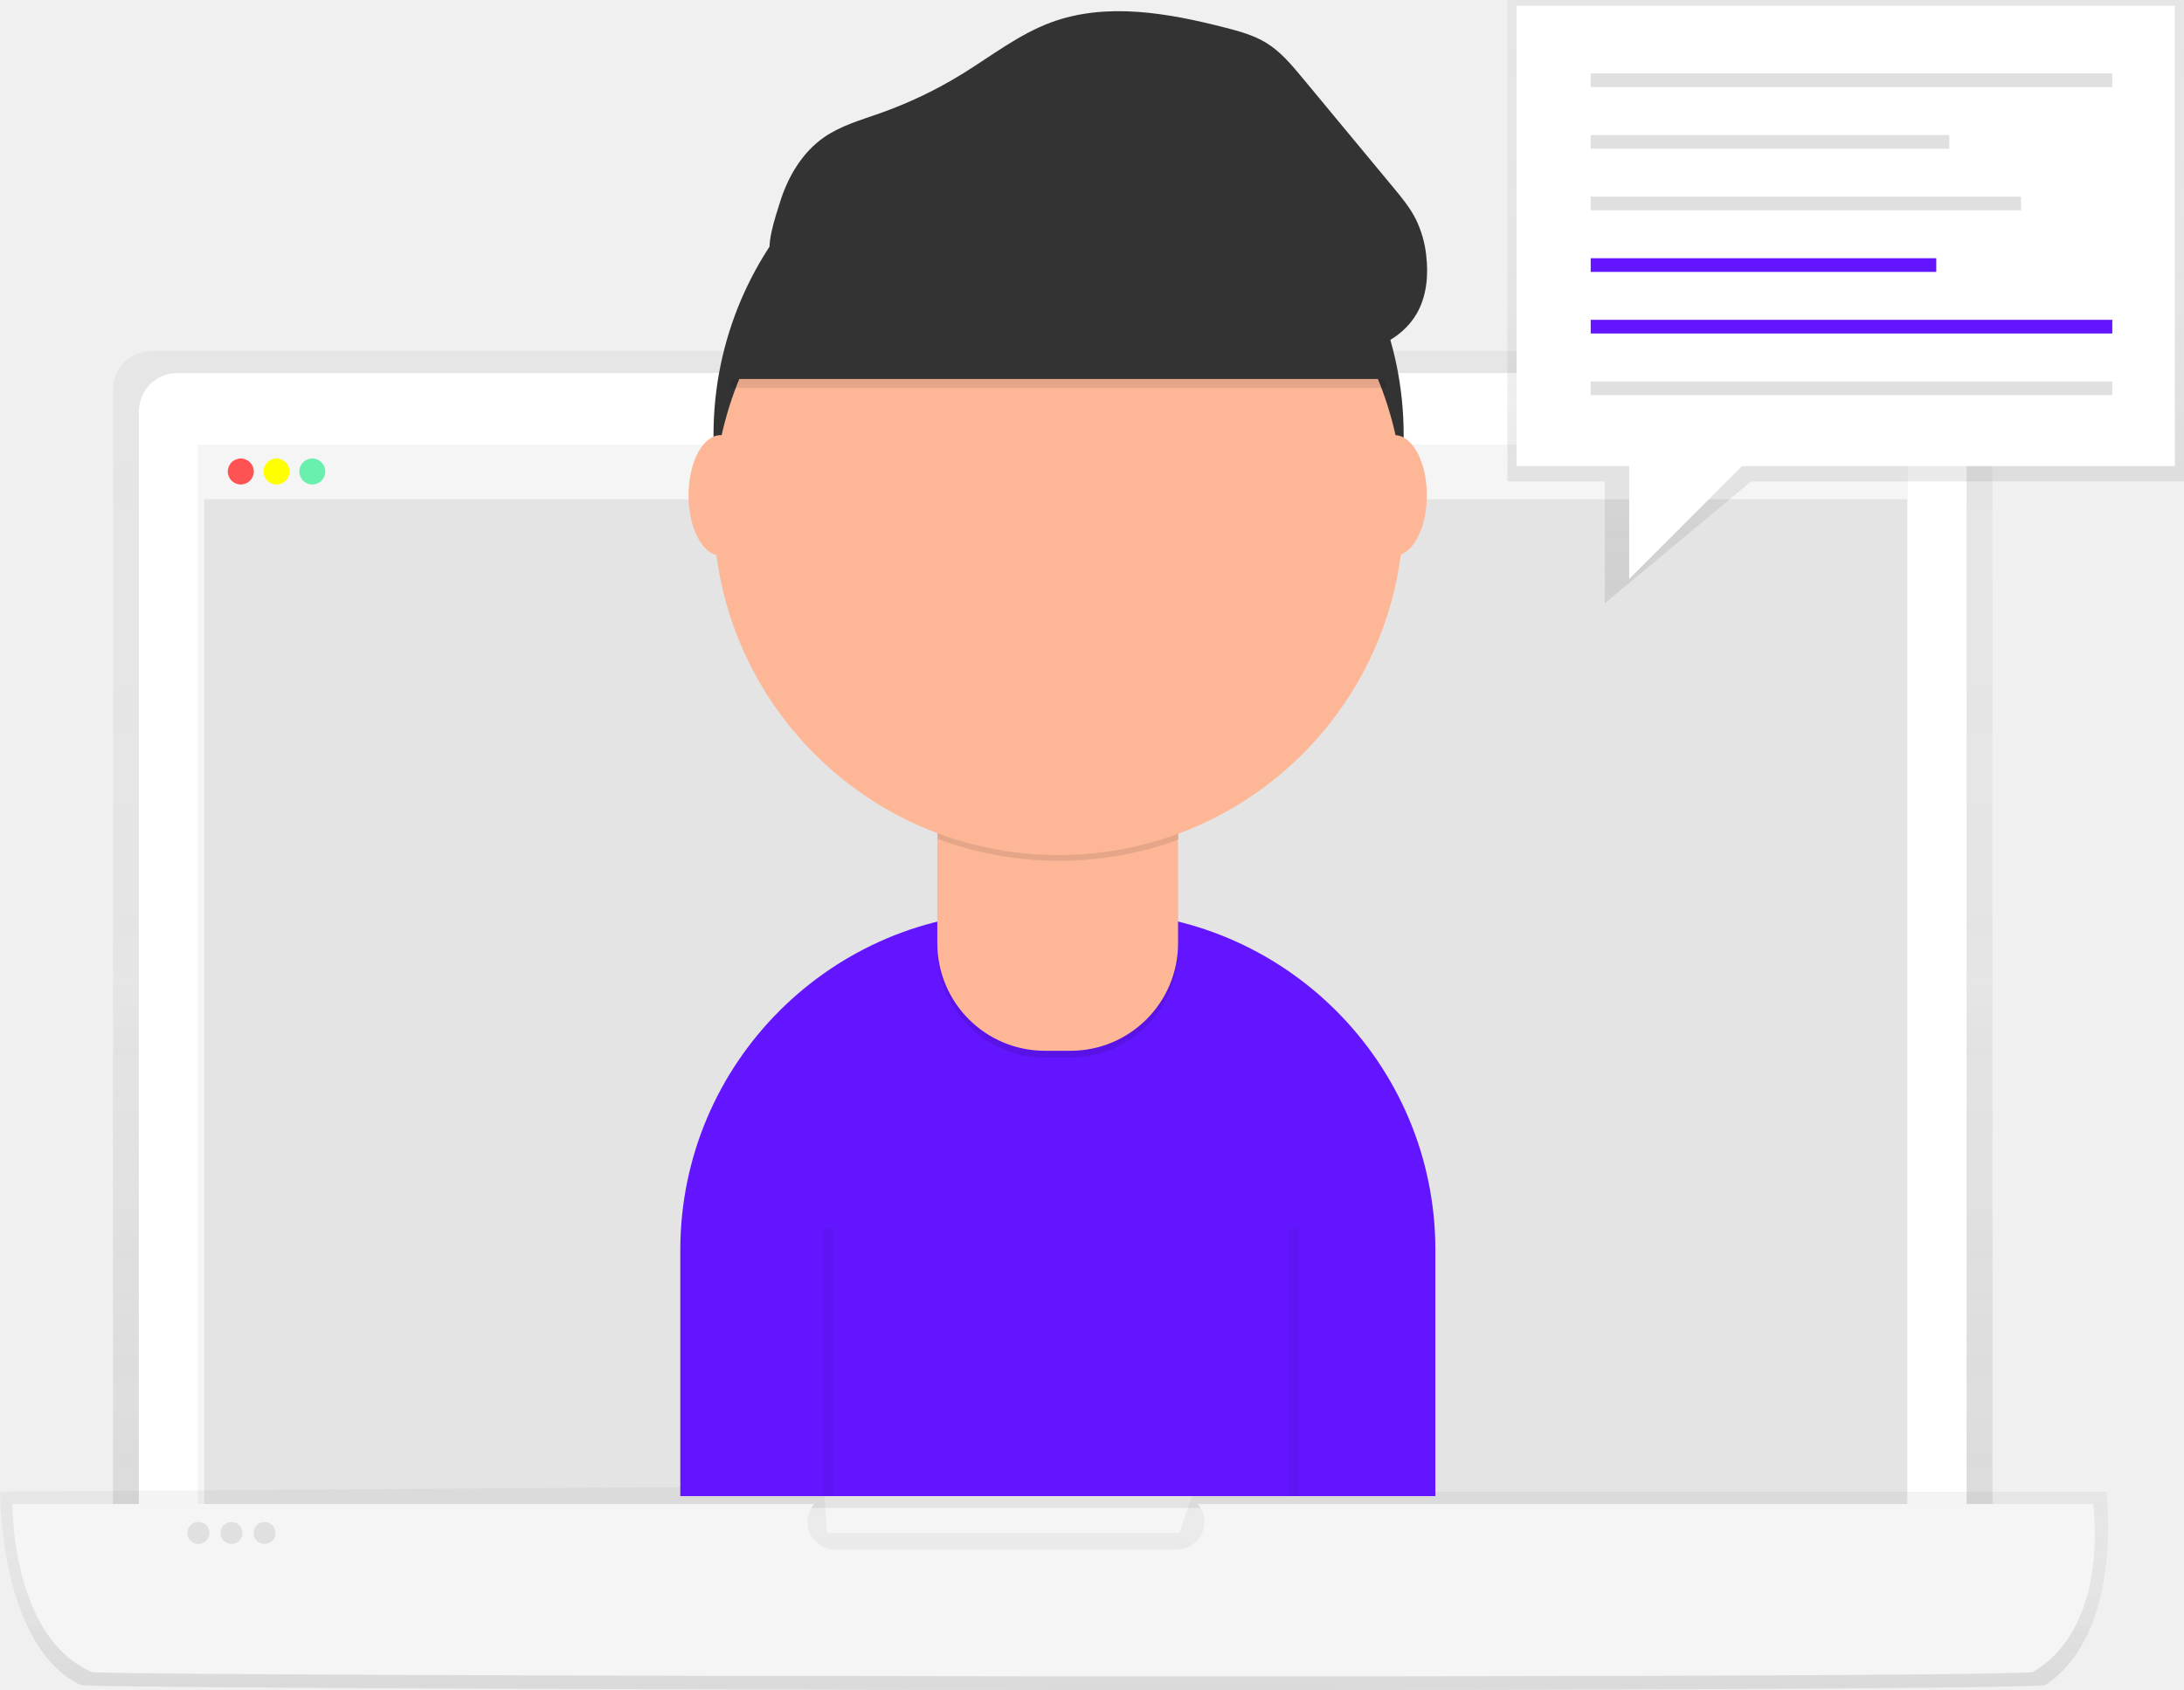
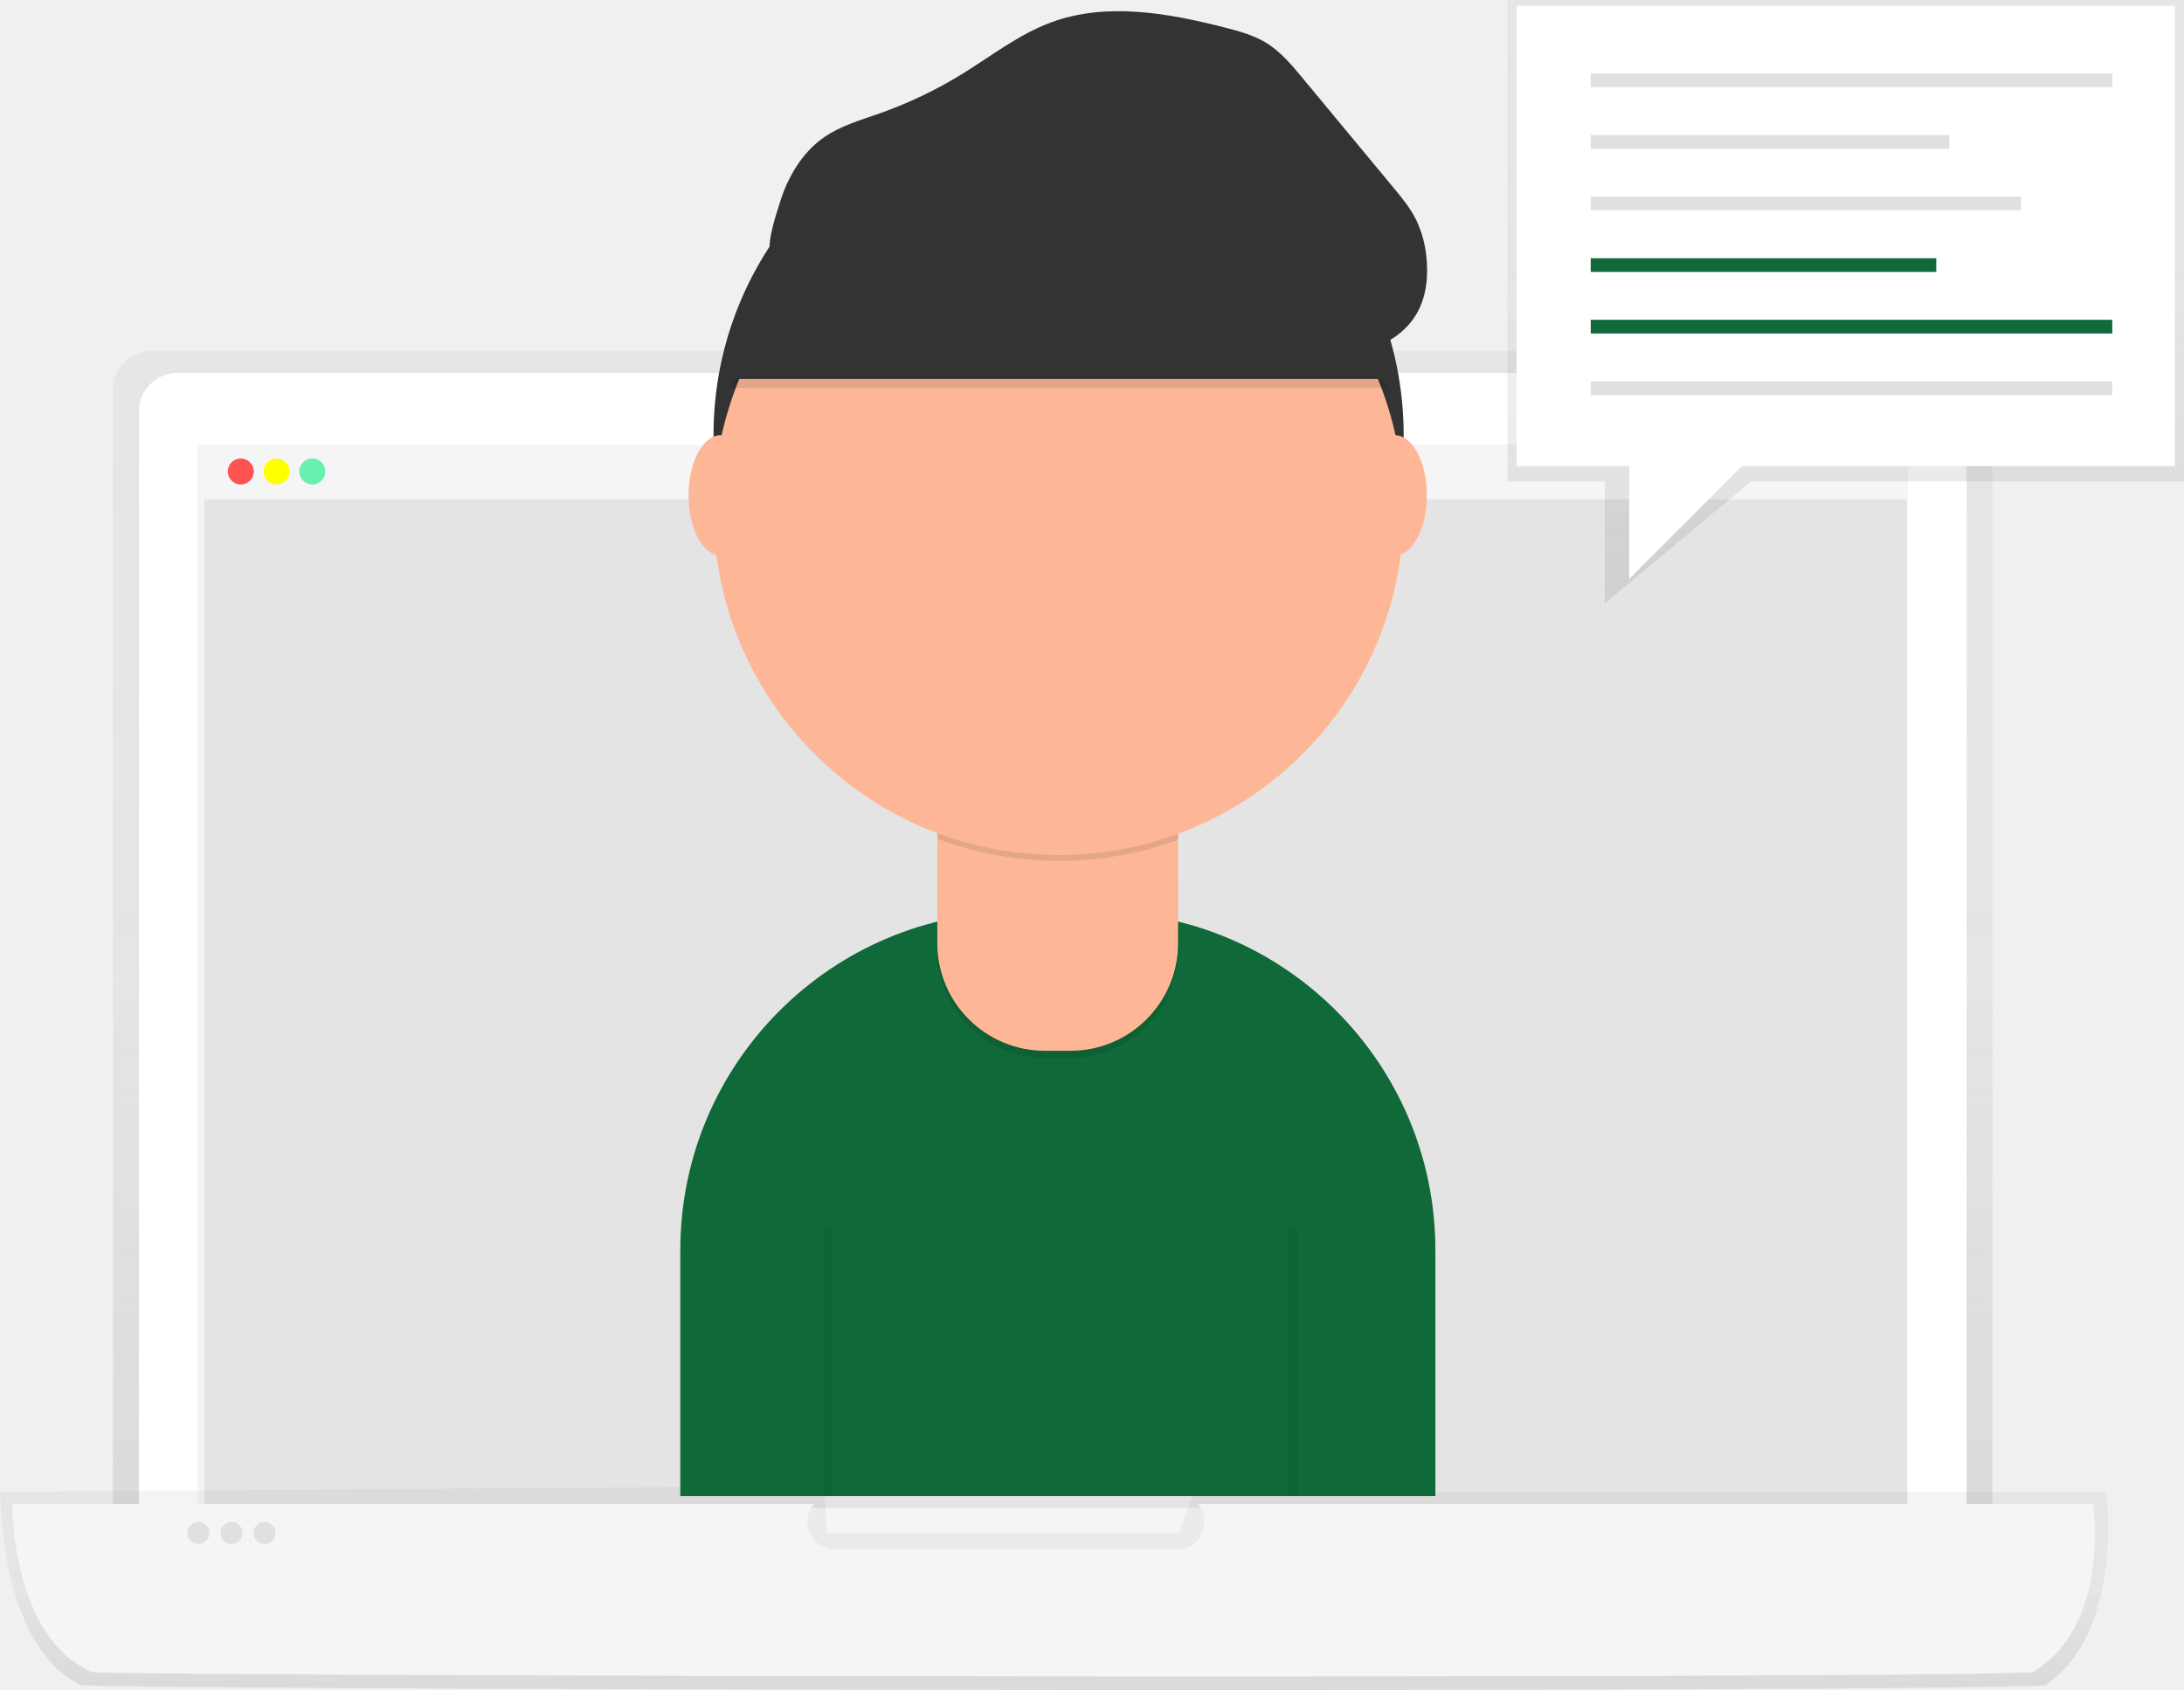
<svg xmlns="http://www.w3.org/2000/svg" xmlns:xlink="http://www.w3.org/1999/xlink" id="02d45862-41ba-4c70-8782-54d8e5b108cc" data-name="Layer 1" width="900.1" height="696.67" viewBox="0 0 900.1 696.67">
  <defs>
    <linearGradient id="fa4a4f63-ffbe-4a50-a004-4e8ae15cd2d3" x1="583.82" y1="763.13" x2="583.82" y2="246.35" gradientUnits="userSpaceOnUse">
      <stop offset="0" stop-color="gray" stop-opacity="0.25" />
      <stop offset="0.54" stop-color="gray" stop-opacity="0.12" />
      <stop offset="1" stop-color="gray" stop-opacity="0.1" />
    </linearGradient>
    <linearGradient id="e26e1273-ae5e-4f1a-b841-a4248e9532de" x1="584.38" y1="798.34" x2="584.38" y2="714.29" xlink:href="#fa4a4f63-ffbe-4a50-a004-4e8ae15cd2d3" />
    <linearGradient id="54428808-f3ba-4b0a-98a1-6e23268491ee" x1="760.68" y1="248.69" x2="760.68" y2="0" xlink:href="#fa4a4f63-ffbe-4a50-a004-4e8ae15cd2d3" />
  </defs>
  <g opacity="0.8">
    <path d="M971.12,763.13H196.52v-501a15.8,15.8,0,0,1,15.8-15.8h743a15.8,15.8,0,0,1,15.8,15.8Z" transform="translate(-149.95 -101.66)" fill="url(#fa4a4f63-ffbe-4a50-a004-4e8ae15cd2d3)" />
  </g>
  <path d="M73,153.77H794.69a15.8,15.8,0,0,1,15.8,15.8V661.47a0,0,0,0,1,0,0H57.24a0,0,0,0,1,0,0V169.58A15.8,15.8,0,0,1,73,153.77Z" fill="#fff" />
  <rect x="81.49" y="183.31" width="704.75" height="462.25" fill="#f5f5f5" />
  <rect x="84.19" y="205.75" width="701.76" height="415.88" fill="#e0e0e0" opacity="0.8" />
  <rect x="84.19" y="183.65" width="701.76" height="22.1" fill="#f5f5f5" />
  <circle cx="99.24" cy="194.37" r="5.36" fill="#ff5252" />
  <circle cx="113.97" cy="194.37" r="5.36" fill="#ff0" />
  <circle cx="128.71" cy="194.37" r="5.36" fill="#69f0ae" />
  <text x="-149.95" y="-101.66" />
  <g opacity="0.8">
    <path d="M992.79,796.35c-43.12,3.27-783.62,2-809.49,0C149.38,780,150,716.56,150,716.56l339.6-2.27,1.14,19.31H636.06l5.68-17h376.34S1025.56,774.76,992.79,796.35Z" transform="translate(-149.95 -101.66)" fill="url(#e26e1273-ae5e-4f1a-b841-a4248e9532de)" />
  </g>
  <path d="M1012.57,721.67h-369a11.33,11.33,0,0,1-8.6,18.74H494.09a11.33,11.33,0,0,1-8.6-18.74H155.06S154.49,776.76,188,791c25.55,1.7,757,2.84,799.59,0C1020,772.21,1012.57,721.67,1012.57,721.67Z" transform="translate(-149.95 -101.66)" fill="#f5f5f5" />
  <circle cx="81.78" cy="631.94" r="4.54" fill="#e0e0e0" />
  <circle cx="95.41" cy="631.94" r="4.54" fill="#e0e0e0" />
  <circle cx="109.03" cy="631.94" r="4.54" fill="#e0e0e0" />
-   <path d="M419.88,375.85h32.19a139.5,139.5,0,0,1,139.5,139.5V616.76a0,0,0,0,1,0,0H280.38a0,0,0,0,1,0,0V515.35A139.5,139.5,0,0,1,419.88,375.85Z" fill="#6415ff" />
+   <path d="M419.88,375.85h32.19a139.5,139.5,0,0,1,139.5,139.5V616.76a0,0,0,0,1,0,0H280.38a0,0,0,0,1,0,0V515.35A139.5,139.5,0,0,1,419.88,375.85Z" fill="#0F6938" />
  <circle cx="436.28" cy="179.39" r="142.22" fill="#333" />
  <path d="M415.34,334.43h41.13a29,29,0,0,1,29,29v28.26a44.34,44.34,0,0,1-44.34,44.34H430.64a44.34,44.34,0,0,1-44.34-44.34V363.47a29,29,0,0,1,29-29Z" opacity="0.1" />
  <path d="M386.3,331.53h99.22a0,0,0,0,1,0,0v57.3a44.34,44.34,0,0,1-44.34,44.34H430.64a44.34,44.34,0,0,1-44.34-44.34v-57.3A0,0,0,0,1,386.3,331.53Z" fill="#fdb797" />
  <path d="M536.43,447.5a142.8,142.8,0,0,0,99.22.27V435.59H536.43Z" transform="translate(-149.95 -101.66)" opacity="0.1" />
  <circle cx="436.28" cy="210.26" r="142.22" fill="#fdb797" />
  <path d="M450.26,261.58H721.46S698.31,152.07,595.78,159,450.26,261.58,450.26,261.58Z" transform="translate(-149.95 -101.66)" opacity="0.1" />
  <path d="M450.26,257.9H721.46S698.31,148.39,595.78,155.37,450.26,257.9,450.26,257.9Z" transform="translate(-149.95 -101.66)" fill="#333" />
  <ellipse cx="297" cy="204.2" rx="13.23" ry="24.81" fill="#fdb797" />
  <ellipse cx="574.82" cy="204.2" rx="13.23" ry="24.81" fill="#fdb797" />
  <path d="M471.31,185.34c3.25-10.62,9.16-20.77,18.28-27.1,6.93-4.81,15.22-7.12,23.17-9.94a177.08,177.08,0,0,0,33.68-16.11c12.06-7.43,23.39-16.38,36.67-21.29,22.85-8.45,48.3-3.88,71.89,2.18,5.81,1.49,11.69,3.11,16.81,6.25,5.93,3.63,10.48,9.09,14.92,14.44l37.44,45.16c3.43,4.13,6.88,8.31,9.3,13.11a45.09,45.09,0,0,1,4.26,14.79c1,8.28.22,17.06-4,24.27-6.33,10.81-19.38,16.24-31.89,16.74s-24.79-3.13-36.81-6.65c-38.76-11.35-78-21.93-118.2-26.64a333.41,333.41,0,0,0-60.15-1.95c-6.3.41-14.62,3.3-18.45-3.12C464.92,203.91,469.6,190.92,471.31,185.34Z" transform="translate(-149.95 -101.66)" fill="#333" />
  <line x1="341.3" y1="506.34" x2="341.3" y2="616.76" fill="none" stroke="#000" stroke-miterlimit="10" stroke-width="4" opacity="0.05" />
  <line x1="533.14" y1="506.34" x2="533.14" y2="616.76" fill="none" stroke="#000" stroke-miterlimit="10" stroke-width="4" opacity="0.05" />
  <g opacity="0.8">
    <polygon points="900.1 198.47 721.64 198.47 661.41 248.69 661.41 198.47 621.26 198.47 621.26 0 900.1 0 900.1 198.47" fill="url(#54428808-f3ba-4b0a-98a1-6e23268491ee)" />
  </g>
  <rect x="625.04" y="2.36" width="271.28" height="189.79" fill="#fff" />
  <rect x="655.59" y="30.26" width="214.95" height="5.64" fill="#e0e0e0" />
  <rect x="655.59" y="55.66" width="147.78" height="5.64" fill="#e0e0e0" />
  <rect x="655.59" y="81.05" width="177.34" height="5.64" fill="#e0e0e0" />
-   <rect x="655.59" y="106.45" width="142.41" height="5.64" fill="#6415ff" />
-   <rect x="655.59" y="131.84" width="214.95" height="5.64" fill="#6415ff" />
+   <rect x="655.59" y="106.45" width="142.41" height="5.64" fill="#0F6938" />
+   <rect x="655.59" y="131.84" width="214.95" height="5.64" fill="#0F6938" />
  <rect x="655.59" y="157.24" width="214.95" height="5.64" fill="#e0e0e0" />
  <polygon points="671.45 188.46 671.45 238.66 726.66 183.44 671.45 188.46" fill="#fff" />
</svg>
